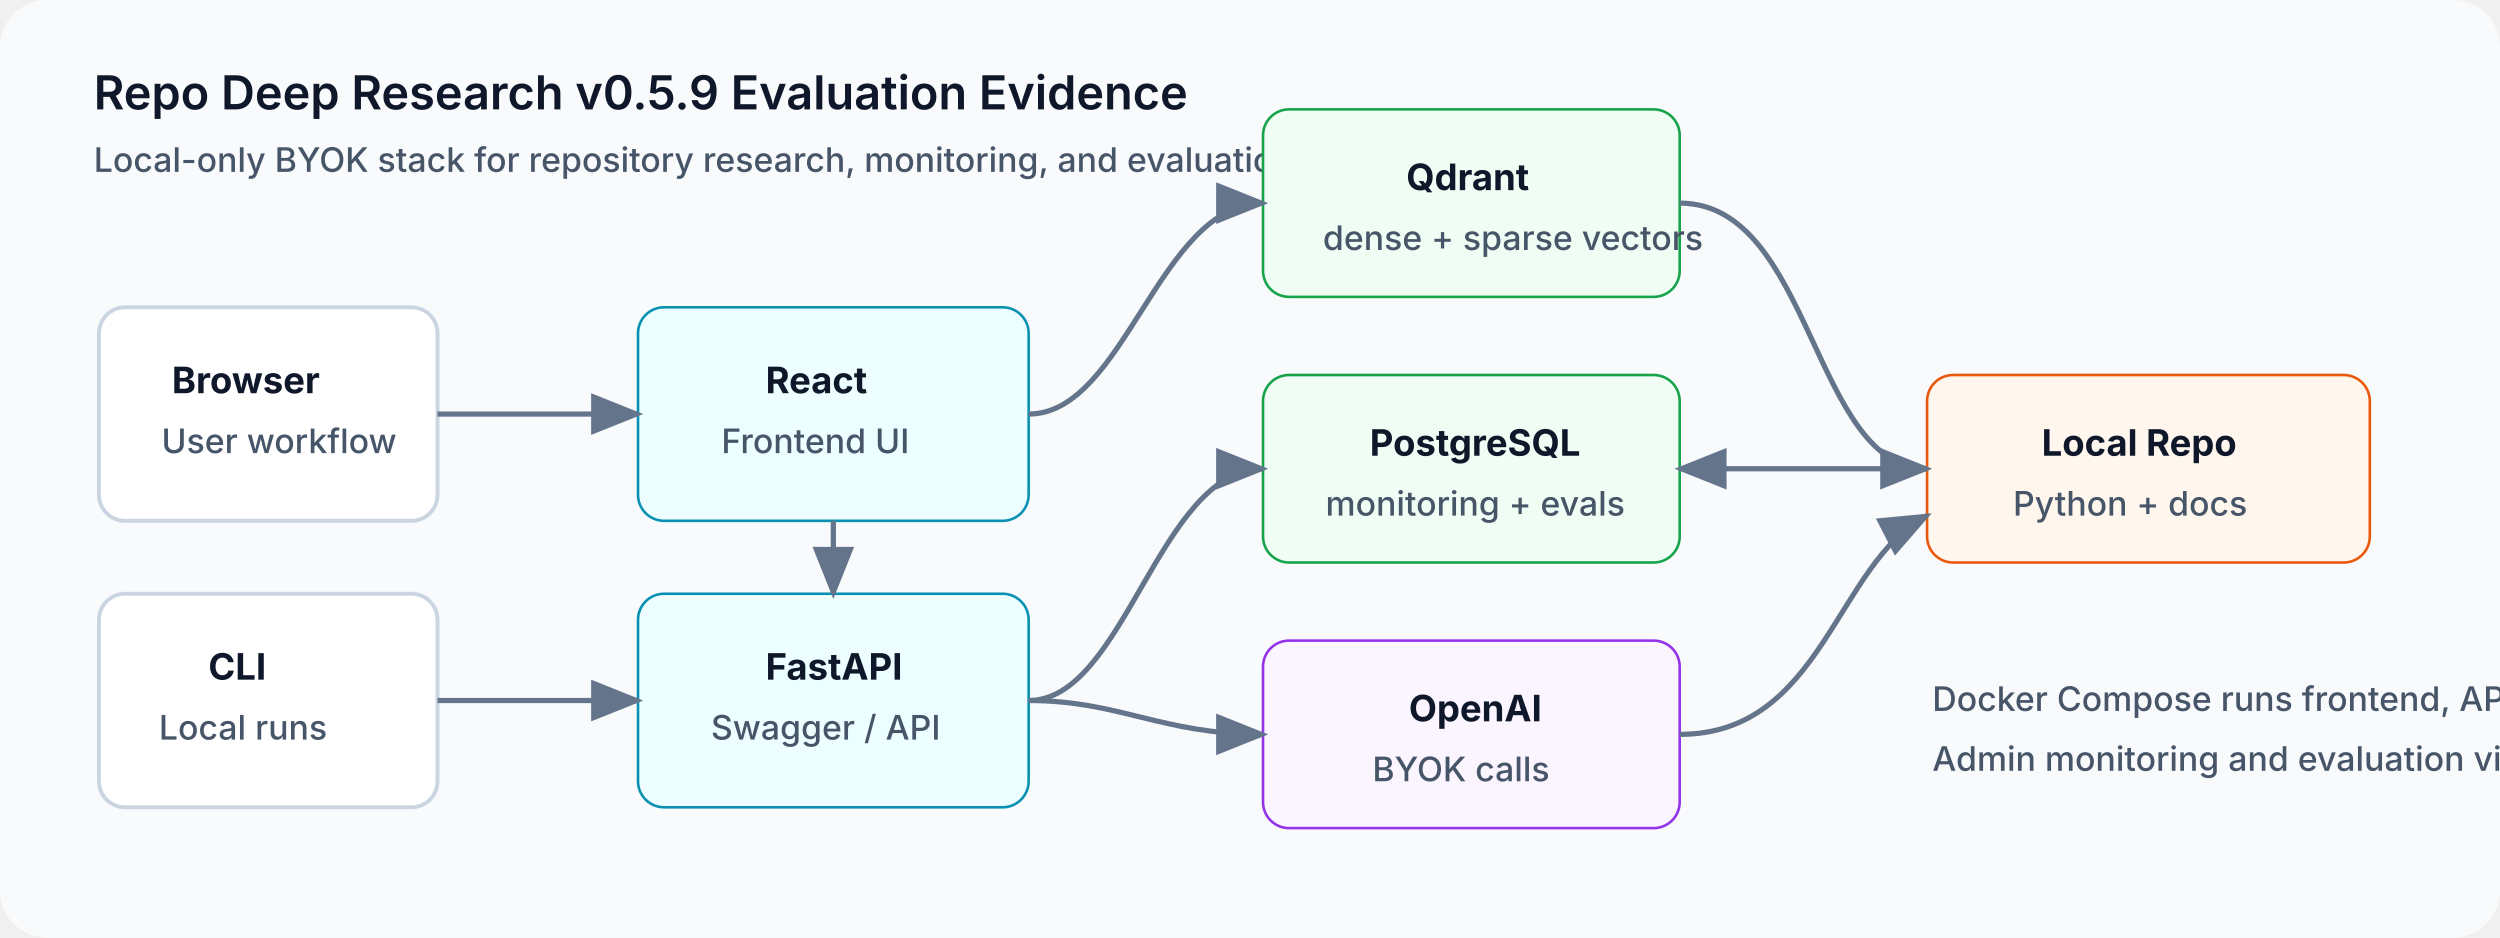
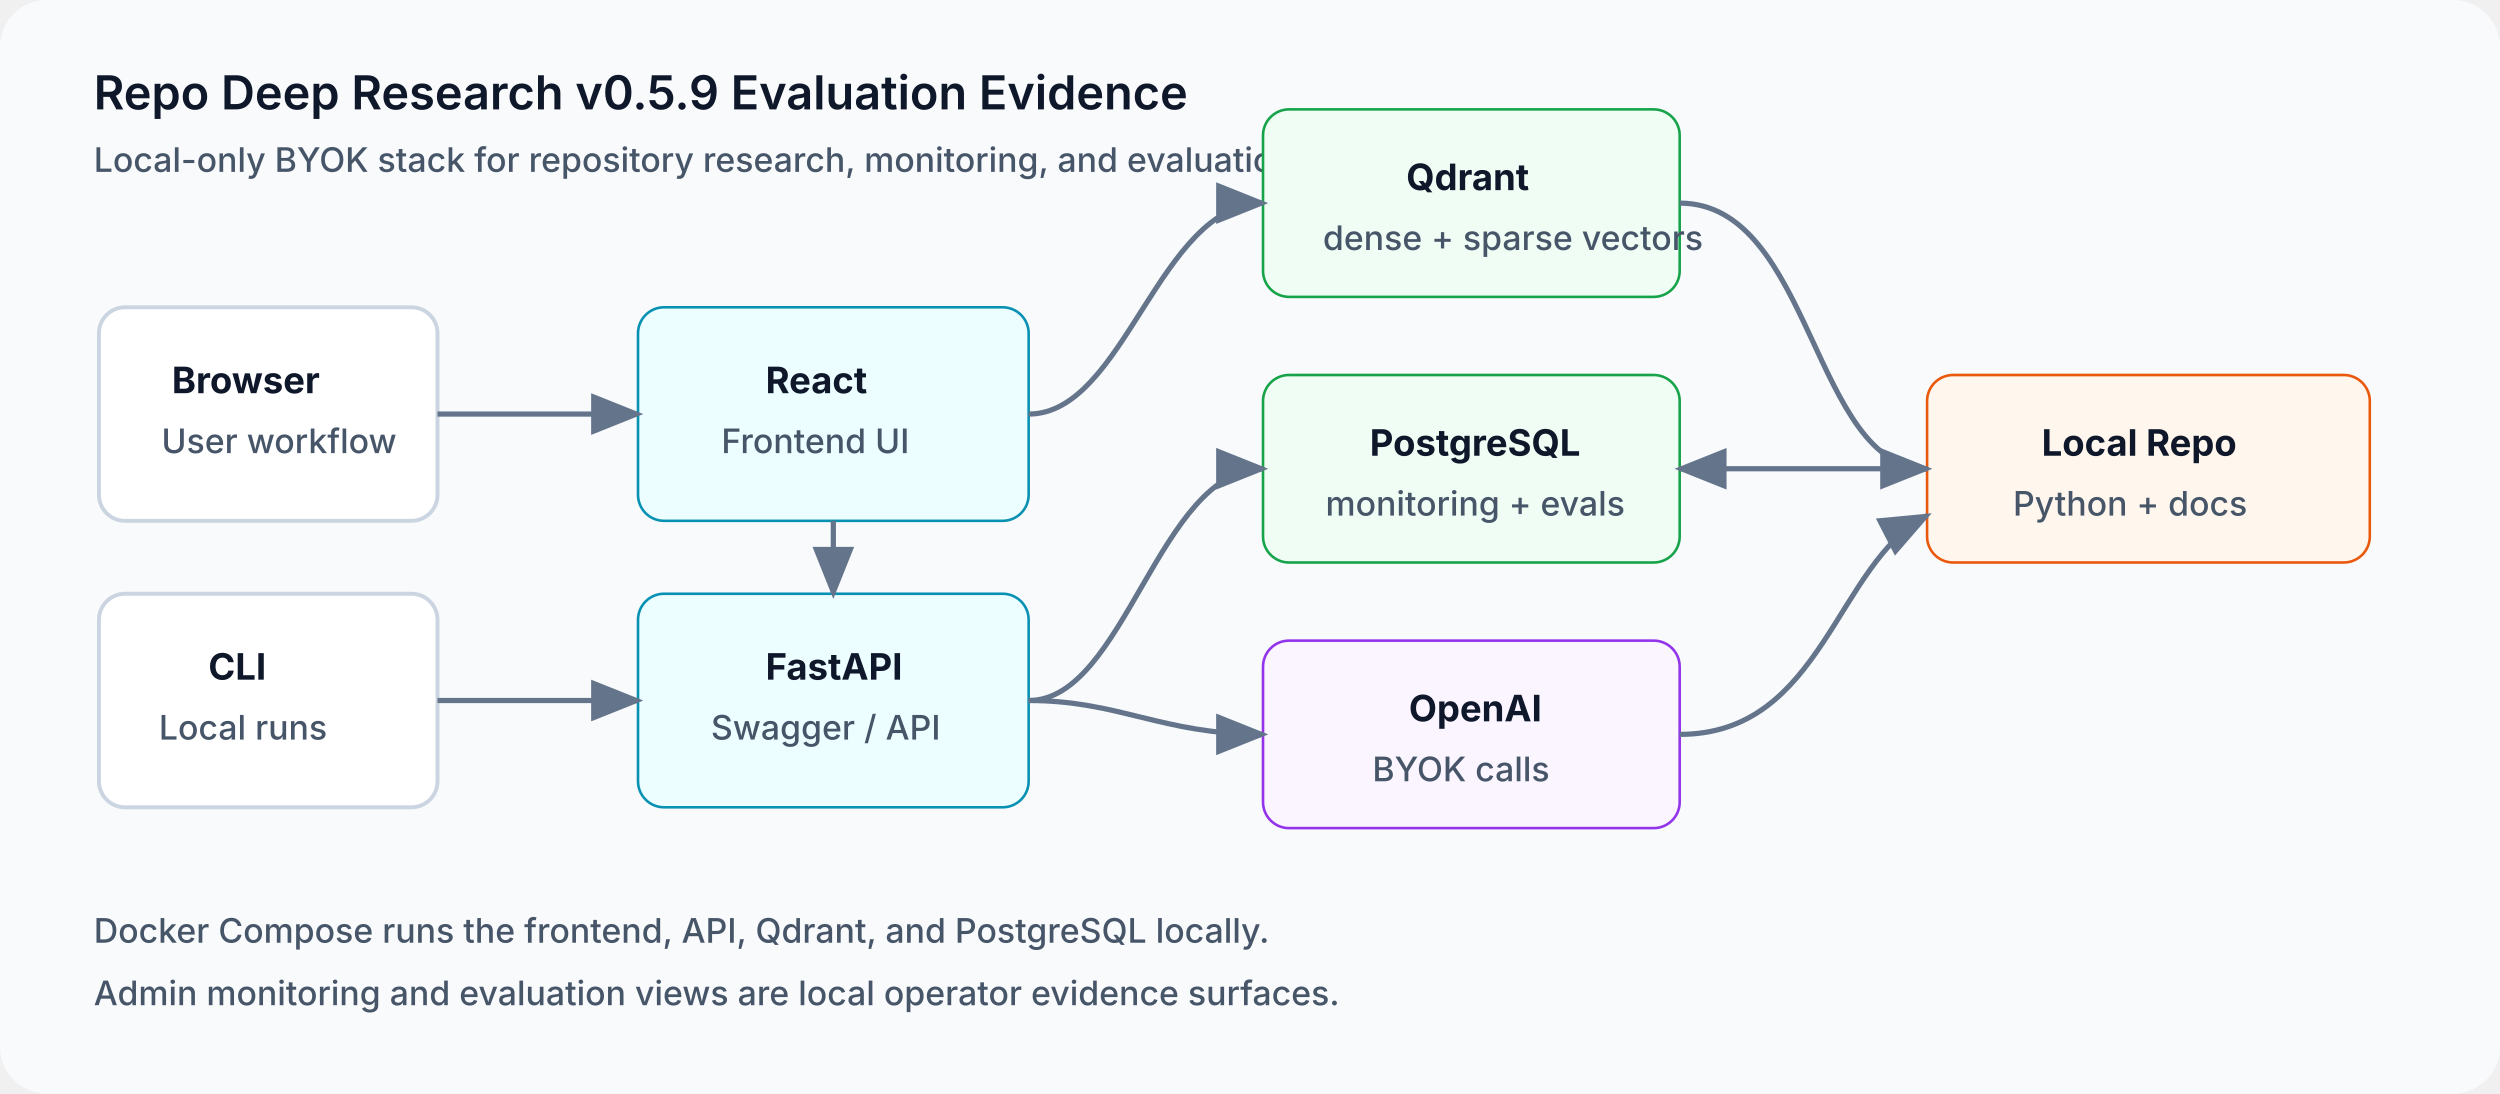
- <svg xmlns="http://www.w3.org/2000/svg" width="960" height="360" viewBox="0 0 960 360" role="img" aria-labelledby="title desc">
+ <svg xmlns="http://www.w3.org/2000/svg" width="960" height="420" viewBox="0 0 960 420" role="img" aria-labelledby="title desc">
  <style>
    .bg { fill: #f8fafc; }
    .panel { fill: #ffffff; stroke: #cbd5e1; stroke-width: 1.5; rx: 10; }
    .accent { fill: #ecfeff; stroke: #0891b2; }
    .store { fill: #f0fdf4; stroke: #16a34a; }
    .model { fill: #faf5ff; stroke: #9333ea; }
    .repo { fill: #fff7ed; stroke: #ea580c; }
    .text { font: 600 18px system-ui, -apple-system, BlinkMacSystemFont, "Segoe UI", sans-serif; fill: #0f172a; }
    .small { font: 500 13px system-ui, -apple-system, BlinkMacSystemFont, "Segoe UI", sans-serif; fill: #475569; }
    .label { font: 700 14px system-ui, -apple-system, BlinkMacSystemFont, "Segoe UI", sans-serif; fill: #0f172a; }
    .arrow { stroke: #64748b; stroke-width: 2; fill: none; marker-end: url(#arrowhead); }
  </style>
  <defs>
    <marker id="arrowhead" markerWidth="10" markerHeight="8" refX="9" refY="4" orient="auto">
      <path d="M0,0 L10,4 L0,8 z" fill="#64748b" />
    </marker>
  </defs>
-   <rect class="bg" width="960" height="360" rx="18" />
+   <rect class="bg" width="960" height="420" rx="18" />
  <text class="text" x="36" y="42">Repo Deep Research v0.5.9 Evaluation Evidence</text>
  <text class="small" x="36" y="66">Local-only BYOK stack for repository research, monitoring, and evaluation evidence.</text>
  <rect class="panel" x="38" y="118" width="130" height="82" />
  <text class="label" x="66" y="151">Browser</text>
  <text class="small" x="62" y="174">User workflow</text>
  <rect class="panel" x="38" y="228" width="130" height="82" />
  <text class="label" x="80" y="261">CLI</text>
  <text class="small" x="61" y="284">Local runs</text>
  <rect class="accent" x="245" y="118" width="150" height="82" rx="10" />
  <text class="label" x="294" y="151">React</text>
  <text class="small" x="277" y="174">Frontend UI</text>
  <rect class="accent" x="245" y="228" width="150" height="82" rx="10" />
  <text class="label" x="294" y="261">FastAPI</text>
  <text class="small" x="273" y="284">Swagger / API</text>
  <rect class="store" x="485" y="42" width="160" height="72" rx="10" />
  <text class="label" x="540" y="73">Qdrant</text>
  <text class="small" x="508" y="96">dense + sparse vectors</text>
  <rect class="store" x="485" y="144" width="160" height="72" rx="10" />
  <text class="label" x="526" y="175">PostgreSQL</text>
  <text class="small" x="509" y="198">monitoring + evals</text>
  <rect class="model" x="485" y="246" width="160" height="72" rx="10" />
  <text class="label" x="541" y="277">OpenAI</text>
  <text class="small" x="527" y="300">BYOK calls</text>
  <rect class="repo" x="740" y="144" width="170" height="72" rx="10" />
  <text class="label" x="784" y="175">Local Repo</text>
  <text class="small" x="773" y="198">Python + docs</text>
  <path class="arrow" d="M168 159 H245" />
  <path class="arrow" d="M168 269 H245" />
  <path class="arrow" d="M320 200 V228" />
  <path class="arrow" d="M395 269 C430 269 446 282 485 282" />
  <path class="arrow" d="M395 159 C432 159 445 78 485 78" />
  <path class="arrow" d="M395 269 C432 269 445 180 485 180" />
  <path class="arrow" d="M645 78 C696 78 696 180 740 180" />
  <path class="arrow" d="M740 180 H645" />
  <path class="arrow" d="M645 282 C700 282 705 216 740 198" />
-   <text class="small" x="742" y="273">Docker Compose runs frontend, API, Qdrant, and PostgreSQL locally.</text>
-   <text class="small" x="742" y="296">Admin monitoring and evaluation views are local operator evidence surfaces.</text>
+   <text class="small" x="36" y="362">Docker Compose runs the frontend, API, Qdrant, and PostgreSQL locally.</text>
+   <text class="small" x="36" y="386">Admin monitoring and evaluation views are local operator evidence surfaces.</text>
</svg>
